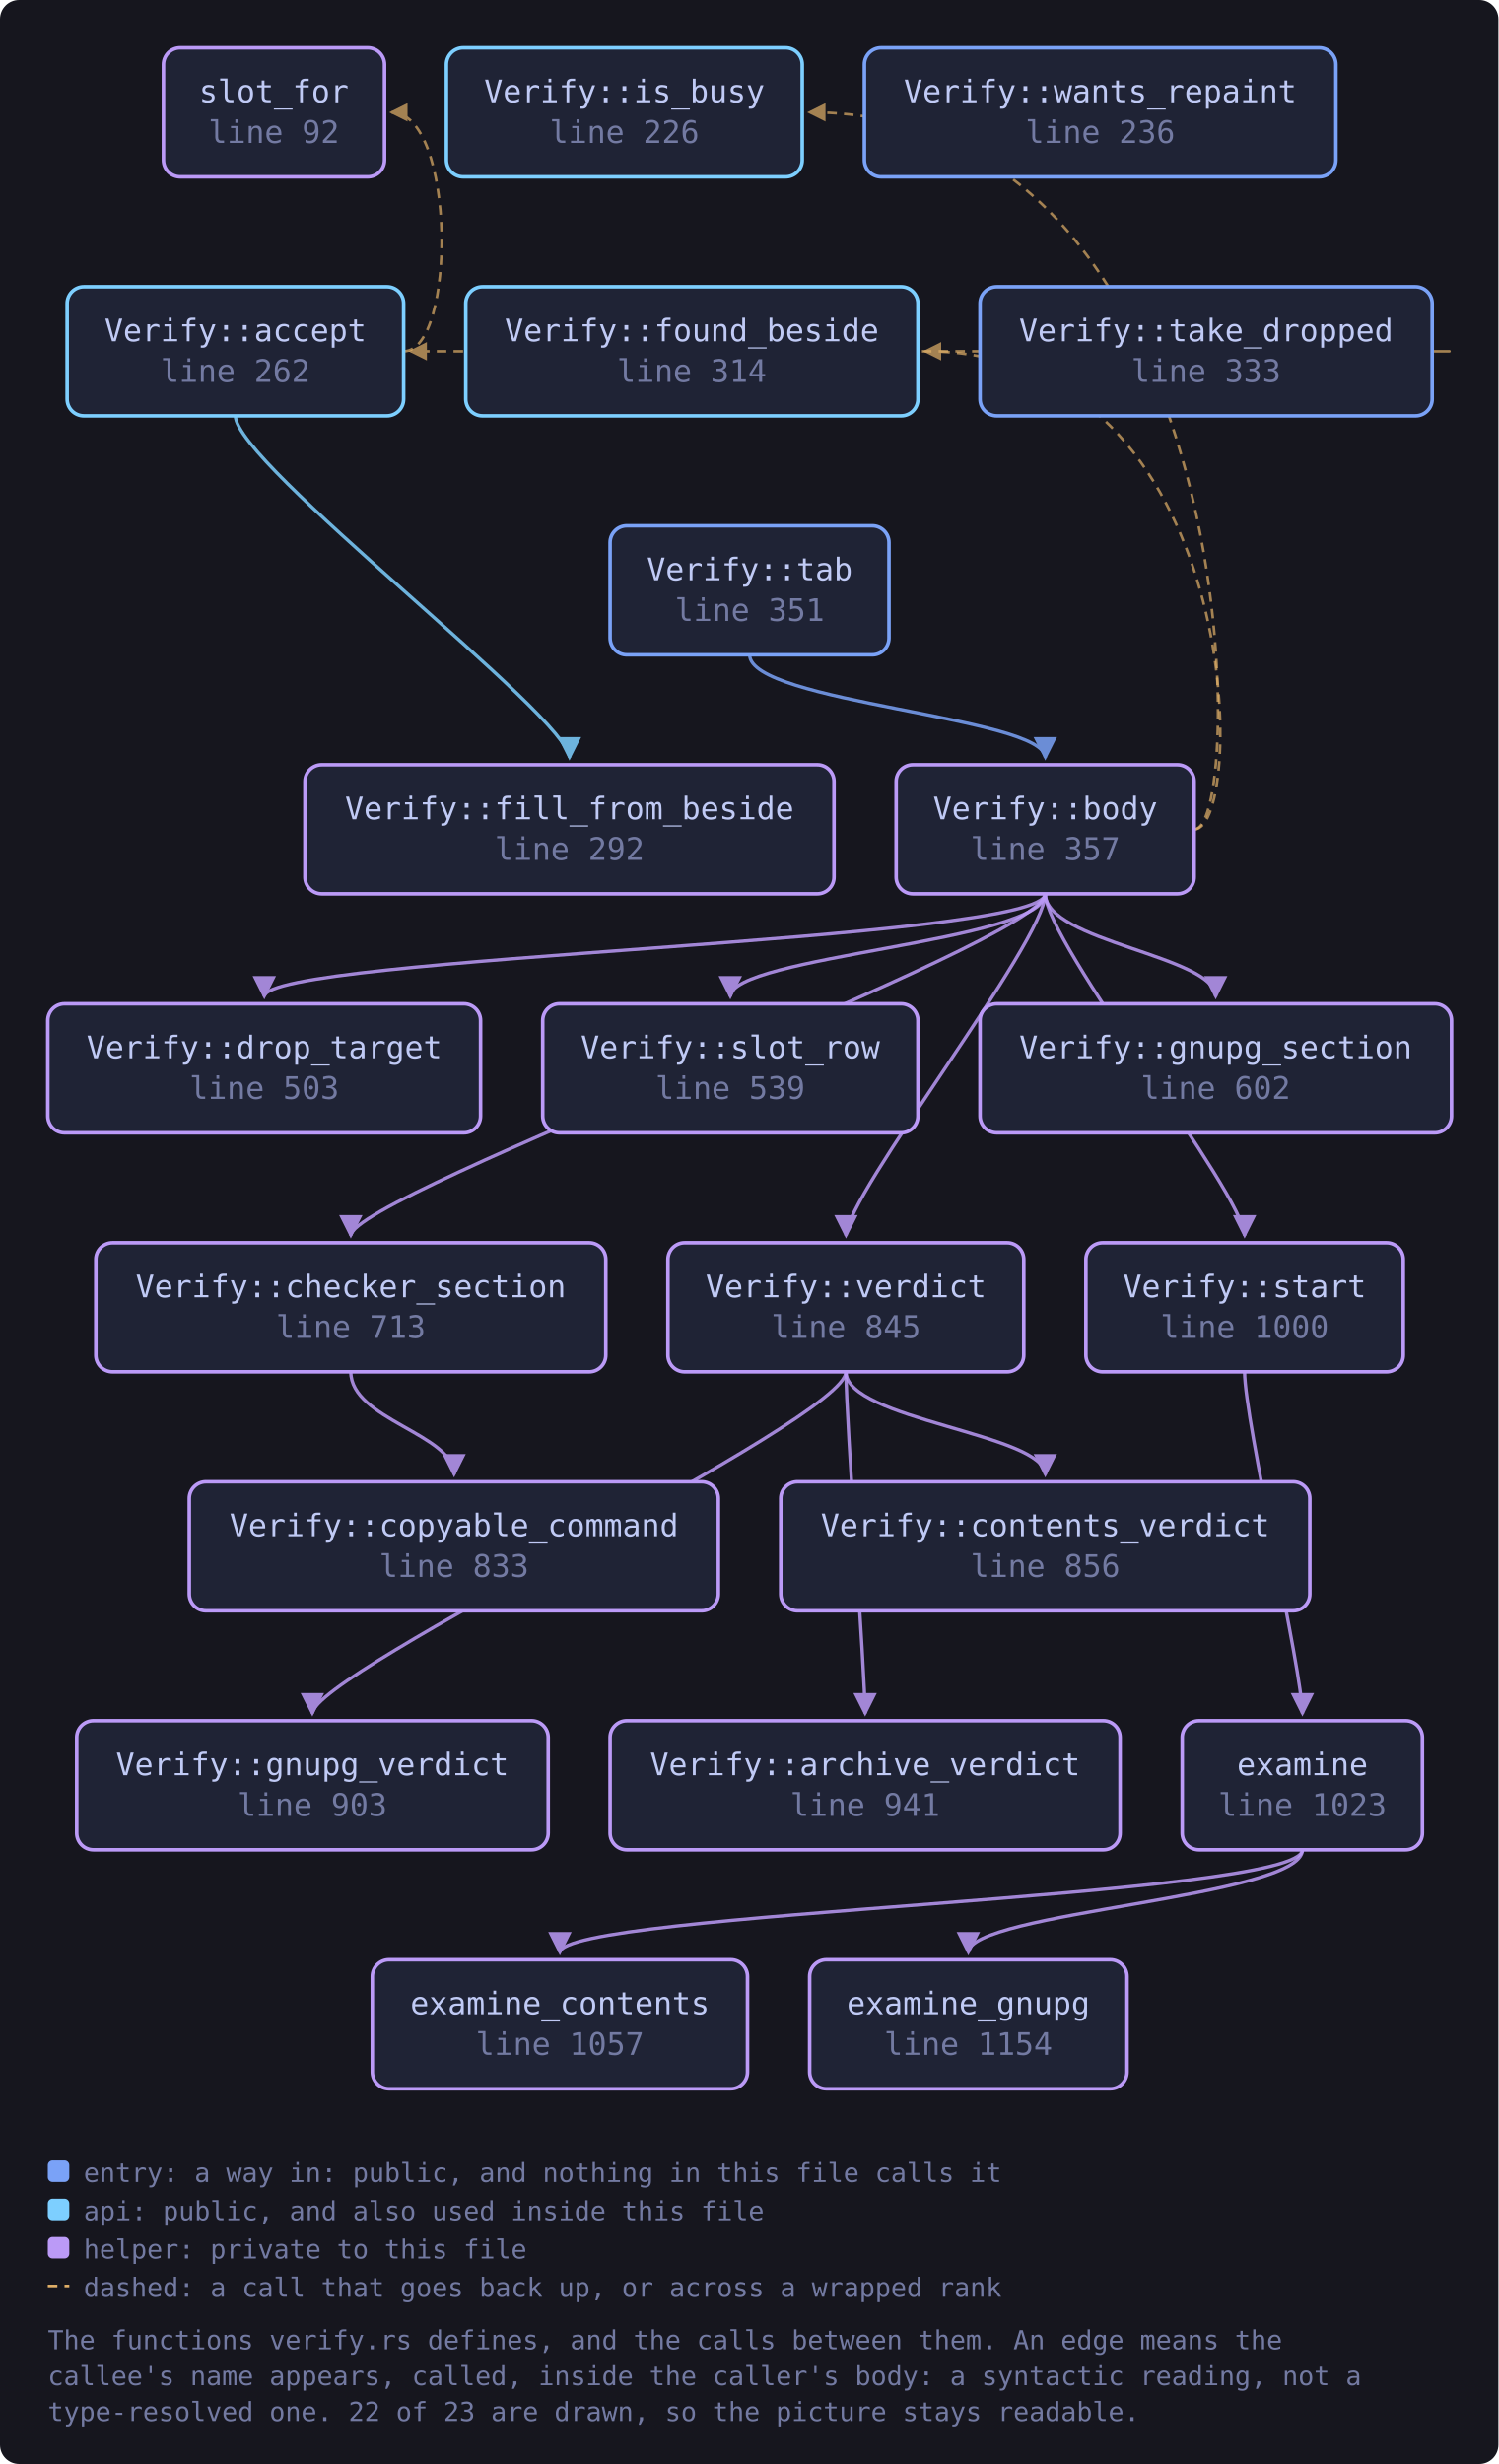
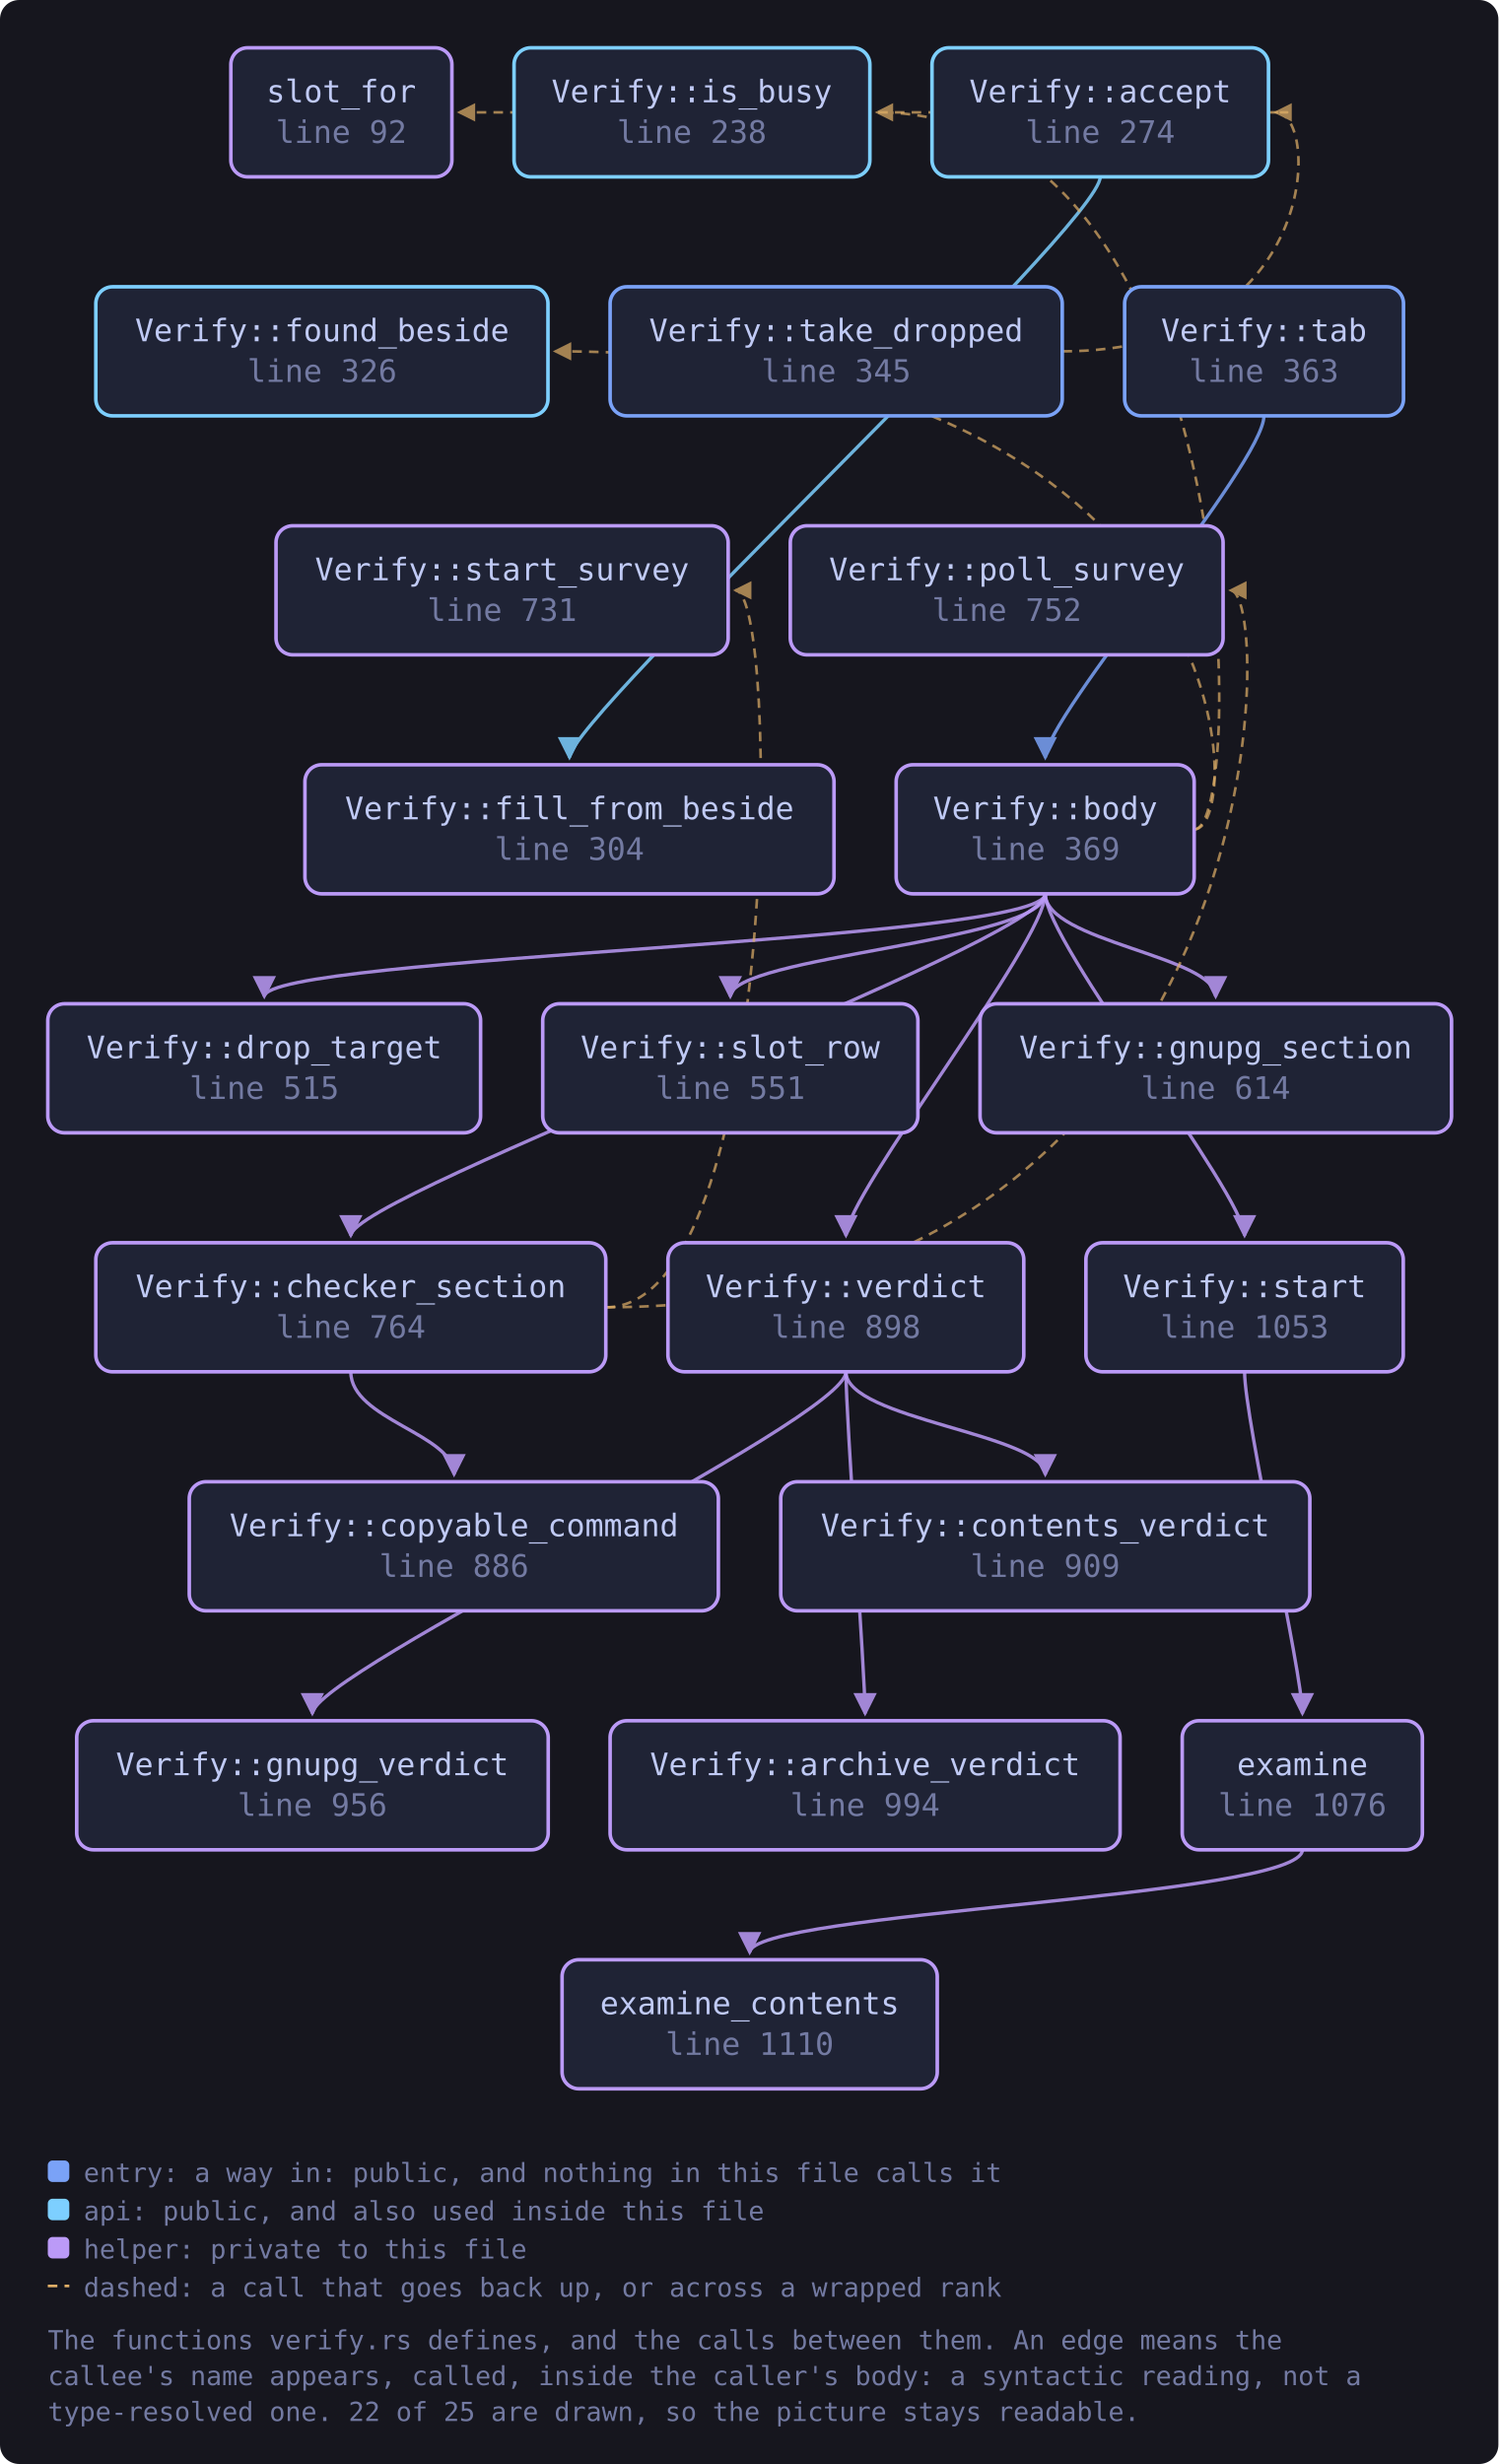
<svg xmlns="http://www.w3.org/2000/svg" viewBox="0 0 627 1031" width="627" height="1031" style="max-width:100%;height:auto" role="img" aria-label="flowchart">
  <defs>
    <marker id="a-muted" viewBox="0 0 8 8" refX="7" refY="4" markerWidth="7" markerHeight="7" orient="auto-start-reverse">
      <path d="M0 0 L8 4 L0 8 z" fill="var(--muted, #737aa2)" />
    </marker>
    <marker id="a-warn" viewBox="0 0 8 8" refX="7" refY="4" markerWidth="7" markerHeight="7" orient="auto-start-reverse">
      <path d="M0 0 L8 4 L0 8 z" fill="var(--warn, #e0af68)" />
    </marker>
    <marker id="a-accent" viewBox="0 0 8 8" refX="7" refY="4" markerWidth="7" markerHeight="7" orient="auto-start-reverse">
      <path d="M0 0 L8 4 L0 8 z" fill="var(--accent, #7aa2f7)" />
    </marker>
    <marker id="a-cyan" viewBox="0 0 8 8" refX="7" refY="4" markerWidth="7" markerHeight="7" orient="auto-start-reverse">
      <path d="M0 0 L8 4 L0 8 z" fill="var(--cyan, #7dcfff)" />
    </marker>
    <marker id="a-accent-2" viewBox="0 0 8 8" refX="7" refY="4" markerWidth="7" markerHeight="7" orient="auto-start-reverse">
      <path d="M0 0 L8 4 L0 8 z" fill="var(--accent-2, #bb9af7)" />
    </marker>
  </defs>
  <rect x="0" y="0" width="627" height="1031" fill="var(--bg-inset, #16161e)" rx="8" />
-   <path d="M98.5 174.0 C 98.5 194.0, 238.3 300.0, 238.3 317.0" fill="none" stroke="var(--cyan, #7dcfff)" stroke-width="1.4" opacity="0.85" marker-end="url(#a-cyan)" />
-   <path d="M168.9 147.0 C 190.9 147.0, 190.9 47.0, 163.8 47.0" fill="none" stroke="var(--warn, #e0af68)" stroke-width="1.1" opacity="0.7" stroke-dasharray="4 3" marker-end="url(#a-warn)" />
+   <path d="M460.4 74.0 C 460.4 94.0, 238.3 300.0, 238.3 317.0" fill="none" stroke="var(--cyan, #7dcfff)" stroke-width="1.4" opacity="0.85" marker-end="url(#a-cyan)" />
+   <path d="M530.8 47.0 C 552.8 47.0, 552.8 47.0, 192.1 47.0" fill="none" stroke="var(--warn, #e0af68)" stroke-width="1.1" opacity="0.7" stroke-dasharray="4 3" marker-end="url(#a-warn)" />
  <path d="M437.4 374.0 C 437.4 394.0, 146.8 500.0, 146.8 517.0" fill="none" stroke="var(--accent-2, #bb9af7)" stroke-width="1.4" opacity="0.85" marker-end="url(#a-accent-2)" />
  <path d="M437.4 374.0 C 437.4 394.0, 110.6 400.0, 110.6 417.0" fill="none" stroke="var(--accent-2, #bb9af7)" stroke-width="1.4" opacity="0.85" marker-end="url(#a-accent-2)" />
-   <path d="M499.8 347.0 C 521.8 347.0, 521.8 147.0, 387.1 147.0" fill="none" stroke="var(--warn, #e0af68)" stroke-width="1.1" opacity="0.7" stroke-dasharray="4 3" marker-end="url(#a-warn)" />
+   <path d="M499.8 347.0 C 521.8 347.0, 521.8 147.0, 232.3 147.0" fill="none" stroke="var(--warn, #e0af68)" stroke-width="1.1" opacity="0.7" stroke-dasharray="4 3" marker-end="url(#a-warn)" />
  <path d="M437.4 374.0 C 437.4 394.0, 508.7 400.0, 508.7 417.0" fill="none" stroke="var(--accent-2, #bb9af7)" stroke-width="1.4" opacity="0.85" marker-end="url(#a-accent-2)" />
-   <path d="M499.8 347.0 C 521.8 347.0, 521.8 47.0, 338.7 47.0" fill="none" stroke="var(--warn, #e0af68)" stroke-width="1.1" opacity="0.7" stroke-dasharray="4 3" marker-end="url(#a-warn)" />
+   <path d="M499.8 347.0 C 521.8 347.0, 521.8 47.0, 367.0 47.0" fill="none" stroke="var(--warn, #e0af68)" stroke-width="1.1" opacity="0.7" stroke-dasharray="4 3" marker-end="url(#a-warn)" />
  <path d="M437.4 374.0 C 437.4 394.0, 305.6 400.0, 305.6 417.0" fill="none" stroke="var(--accent-2, #bb9af7)" stroke-width="1.4" opacity="0.85" marker-end="url(#a-accent-2)" />
  <path d="M437.4 374.0 C 437.4 394.0, 520.8 500.0, 520.8 517.0" fill="none" stroke="var(--accent-2, #bb9af7)" stroke-width="1.4" opacity="0.85" marker-end="url(#a-accent-2)" />
  <path d="M437.4 374.0 C 437.4 394.0, 354.0 500.0, 354.0 517.0" fill="none" stroke="var(--accent-2, #bb9af7)" stroke-width="1.4" opacity="0.85" marker-end="url(#a-accent-2)" />
  <path d="M146.8 574.0 C 146.8 594.0, 190.0 600.0, 190.0 617.0" fill="none" stroke="var(--accent-2, #bb9af7)" stroke-width="1.4" opacity="0.85" marker-end="url(#a-accent-2)" />
-   <path d="M545.0 774.0 C 545.0 794.0, 234.3 800.0, 234.3 817.0" fill="none" stroke="var(--accent-2, #bb9af7)" stroke-width="1.4" opacity="0.85" marker-end="url(#a-accent-2)" />
-   <path d="M545.0 774.0 C 545.0 794.0, 405.2 800.0, 405.2 817.0" fill="none" stroke="var(--accent-2, #bb9af7)" stroke-width="1.4" opacity="0.85" marker-end="url(#a-accent-2)" />
+   <path d="M253.5 547.0 C 533.9 547.0, 533.9 247.0, 514.9 247.0" fill="none" stroke="var(--warn, #e0af68)" stroke-width="1.1" opacity="0.7" stroke-dasharray="4 3" marker-end="url(#a-warn)" />
+   <path d="M253.5 547.0 C 326.7 547.0, 326.7 247.0, 307.7 247.0" fill="none" stroke="var(--warn, #e0af68)" stroke-width="1.1" opacity="0.7" stroke-dasharray="4 3" marker-end="url(#a-warn)" />
+   <path d="M545.0 774.0 C 545.0 794.0, 313.7 800.0, 313.7 817.0" fill="none" stroke="var(--accent-2, #bb9af7)" stroke-width="1.4" opacity="0.85" marker-end="url(#a-accent-2)" />
  <path d="M520.8 574.0 C 520.8 594.0, 545.0 700.0, 545.0 717.0" fill="none" stroke="var(--accent-2, #bb9af7)" stroke-width="1.4" opacity="0.85" marker-end="url(#a-accent-2)" />
-   <path d="M313.7 274.0 C 313.7 294.0, 437.4 300.0, 437.4 317.0" fill="none" stroke="var(--accent, #7aa2f7)" stroke-width="1.4" opacity="0.85" marker-end="url(#a-accent)" />
-   <path d="M599.3 147.0 C 621.3 147.0, 621.3 147.0, 171.9 147.0" fill="none" stroke="var(--warn, #e0af68)" stroke-width="1.1" opacity="0.7" stroke-dasharray="4 3" marker-end="url(#a-warn)" />
+   <path d="M528.9 174.0 C 528.9 194.0, 437.4 300.0, 437.4 317.0" fill="none" stroke="var(--accent, #7aa2f7)" stroke-width="1.4" opacity="0.85" marker-end="url(#a-accent)" />
+   <path d="M444.6 147.0 C 552.8 147.0, 552.8 47.0, 533.8 47.0" fill="none" stroke="var(--warn, #e0af68)" stroke-width="1.1" opacity="0.7" stroke-dasharray="4 3" marker-end="url(#a-warn)" />
  <path d="M354.0 574.0 C 354.0 594.0, 362.0 700.0, 362.0 717.0" fill="none" stroke="var(--accent-2, #bb9af7)" stroke-width="1.4" opacity="0.85" marker-end="url(#a-accent-2)" />
  <path d="M354.0 574.0 C 354.0 594.0, 437.4 600.0, 437.4 617.0" fill="none" stroke="var(--accent-2, #bb9af7)" stroke-width="1.4" opacity="0.85" marker-end="url(#a-accent-2)" />
  <path d="M354.0 574.0 C 354.0 594.0, 130.7 700.0, 130.7 717.0" fill="none" stroke="var(--accent-2, #bb9af7)" stroke-width="1.4" opacity="0.85" marker-end="url(#a-accent-2)" />
  <a href="https://github.com/tilas01/veilvoice/blob/main/crates/veilvoice-gui/src/verify.rs#L92" target="_blank" rel="noopener noreferrer">
-     <rect x="68.4" y="20.0" width="92.5" height="54.0" rx="7" fill="var(--bg-soft, #1f2335)" stroke="var(--accent-2, #bb9af7)" stroke-width="1.5" />
-     <text x="114.6" y="42.8" font-family="ui-monospace, SFMono-Regular, Menlo, Consolas, monospace" font-size="13" fill="var(--fg, #c0caf5)" text-anchor="middle">slot_for</text>
-     <text x="114.6" y="59.8" font-family="ui-monospace, SFMono-Regular, Menlo, Consolas, monospace" font-size="13" fill="var(--muted, #737aa2)" text-anchor="middle">line 92</text>
+     <rect x="96.6" y="20.0" width="92.5" height="54.0" rx="7" fill="var(--bg-soft, #1f2335)" stroke="var(--accent-2, #bb9af7)" stroke-width="1.5" />
+     <text x="142.8" y="42.8" font-family="ui-monospace, SFMono-Regular, Menlo, Consolas, monospace" font-size="13" fill="var(--fg, #c0caf5)" text-anchor="middle">slot_for</text>
+     <text x="142.8" y="59.8" font-family="ui-monospace, SFMono-Regular, Menlo, Consolas, monospace" font-size="13" fill="var(--muted, #737aa2)" text-anchor="middle">line 92</text>
  </a>
-   <a href="https://github.com/tilas01/veilvoice/blob/main/crates/veilvoice-gui/src/verify.rs#L226" target="_blank" rel="noopener noreferrer">
-     <rect x="186.8" y="20.0" width="148.9" height="54.0" rx="7" fill="var(--bg-soft, #1f2335)" stroke="var(--cyan, #7dcfff)" stroke-width="1.5" />
-     <text x="261.3" y="42.8" font-family="ui-monospace, SFMono-Regular, Menlo, Consolas, monospace" font-size="13" fill="var(--fg, #c0caf5)" text-anchor="middle">Verify::is_busy</text>
-     <text x="261.3" y="59.8" font-family="ui-monospace, SFMono-Regular, Menlo, Consolas, monospace" font-size="13" fill="var(--muted, #737aa2)" text-anchor="middle">line 226</text>
+   <a href="https://github.com/tilas01/veilvoice/blob/main/crates/veilvoice-gui/src/verify.rs#L238" target="_blank" rel="noopener noreferrer">
+     <rect x="215.1" y="20.0" width="148.9" height="54.0" rx="7" fill="var(--bg-soft, #1f2335)" stroke="var(--cyan, #7dcfff)" stroke-width="1.5" />
+     <text x="289.5" y="42.8" font-family="ui-monospace, SFMono-Regular, Menlo, Consolas, monospace" font-size="13" fill="var(--fg, #c0caf5)" text-anchor="middle">Verify::is_busy</text>
+     <text x="289.5" y="59.8" font-family="ui-monospace, SFMono-Regular, Menlo, Consolas, monospace" font-size="13" fill="var(--muted, #737aa2)" text-anchor="middle">line 238</text>
  </a>
-   <a href="https://github.com/tilas01/veilvoice/blob/main/crates/veilvoice-gui/src/verify.rs#L236" target="_blank" rel="noopener noreferrer">
-     <rect x="361.7" y="20.0" width="197.3" height="54.0" rx="7" fill="var(--bg-soft, #1f2335)" stroke="var(--accent, #7aa2f7)" stroke-width="1.5" />
-     <text x="460.4" y="42.8" font-family="ui-monospace, SFMono-Regular, Menlo, Consolas, monospace" font-size="13" fill="var(--fg, #c0caf5)" text-anchor="middle">Verify::wants_repaint</text>
-     <text x="460.4" y="59.8" font-family="ui-monospace, SFMono-Regular, Menlo, Consolas, monospace" font-size="13" fill="var(--muted, #737aa2)" text-anchor="middle">line 236</text>
+   <a href="https://github.com/tilas01/veilvoice/blob/main/crates/veilvoice-gui/src/verify.rs#L274" target="_blank" rel="noopener noreferrer">
+     <rect x="390.0" y="20.0" width="140.8" height="54.0" rx="7" fill="var(--bg-soft, #1f2335)" stroke="var(--cyan, #7dcfff)" stroke-width="1.5" />
+     <text x="460.4" y="42.8" font-family="ui-monospace, SFMono-Regular, Menlo, Consolas, monospace" font-size="13" fill="var(--fg, #c0caf5)" text-anchor="middle">Verify::accept</text>
+     <text x="460.4" y="59.8" font-family="ui-monospace, SFMono-Regular, Menlo, Consolas, monospace" font-size="13" fill="var(--muted, #737aa2)" text-anchor="middle">line 274</text>
  </a>
-   <a href="https://github.com/tilas01/veilvoice/blob/main/crates/veilvoice-gui/src/verify.rs#L262" target="_blank" rel="noopener noreferrer">
-     <rect x="28.1" y="120.0" width="140.8" height="54.0" rx="7" fill="var(--bg-soft, #1f2335)" stroke="var(--cyan, #7dcfff)" stroke-width="1.5" />
-     <text x="98.5" y="142.8" font-family="ui-monospace, SFMono-Regular, Menlo, Consolas, monospace" font-size="13" fill="var(--fg, #c0caf5)" text-anchor="middle">Verify::accept</text>
-     <text x="98.5" y="159.8" font-family="ui-monospace, SFMono-Regular, Menlo, Consolas, monospace" font-size="13" fill="var(--muted, #737aa2)" text-anchor="middle">line 262</text>
-   </a>
-   <a href="https://github.com/tilas01/veilvoice/blob/main/crates/veilvoice-gui/src/verify.rs#L292" target="_blank" rel="noopener noreferrer">
+   <a href="https://github.com/tilas01/veilvoice/blob/main/crates/veilvoice-gui/src/verify.rs#L304" target="_blank" rel="noopener noreferrer">
    <rect x="127.6" y="320.0" width="221.4" height="54.0" rx="7" fill="var(--bg-soft, #1f2335)" stroke="var(--accent-2, #bb9af7)" stroke-width="1.5" />
    <text x="238.3" y="342.8" font-family="ui-monospace, SFMono-Regular, Menlo, Consolas, monospace" font-size="13" fill="var(--fg, #c0caf5)" text-anchor="middle">Verify::fill_from_beside</text>
-     <text x="238.3" y="359.8" font-family="ui-monospace, SFMono-Regular, Menlo, Consolas, monospace" font-size="13" fill="var(--muted, #737aa2)" text-anchor="middle">line 292</text>
+     <text x="238.3" y="359.8" font-family="ui-monospace, SFMono-Regular, Menlo, Consolas, monospace" font-size="13" fill="var(--muted, #737aa2)" text-anchor="middle">line 304</text>
  </a>
-   <a href="https://github.com/tilas01/veilvoice/blob/main/crates/veilvoice-gui/src/verify.rs#L314" target="_blank" rel="noopener noreferrer">
-     <rect x="194.9" y="120.0" width="189.2" height="54.0" rx="7" fill="var(--bg-soft, #1f2335)" stroke="var(--cyan, #7dcfff)" stroke-width="1.5" />
-     <text x="289.5" y="142.8" font-family="ui-monospace, SFMono-Regular, Menlo, Consolas, monospace" font-size="13" fill="var(--fg, #c0caf5)" text-anchor="middle">Verify::found_beside</text>
-     <text x="289.5" y="159.8" font-family="ui-monospace, SFMono-Regular, Menlo, Consolas, monospace" font-size="13" fill="var(--muted, #737aa2)" text-anchor="middle">line 314</text>
+   <a href="https://github.com/tilas01/veilvoice/blob/main/crates/veilvoice-gui/src/verify.rs#L326" target="_blank" rel="noopener noreferrer">
+     <rect x="40.1" y="120.0" width="189.2" height="54.0" rx="7" fill="var(--bg-soft, #1f2335)" stroke="var(--cyan, #7dcfff)" stroke-width="1.5" />
+     <text x="134.8" y="142.8" font-family="ui-monospace, SFMono-Regular, Menlo, Consolas, monospace" font-size="13" fill="var(--fg, #c0caf5)" text-anchor="middle">Verify::found_beside</text>
+     <text x="134.8" y="159.8" font-family="ui-monospace, SFMono-Regular, Menlo, Consolas, monospace" font-size="13" fill="var(--muted, #737aa2)" text-anchor="middle">line 326</text>
  </a>
-   <a href="https://github.com/tilas01/veilvoice/blob/main/crates/veilvoice-gui/src/verify.rs#L333" target="_blank" rel="noopener noreferrer">
-     <rect x="410.1" y="120.0" width="189.2" height="54.0" rx="7" fill="var(--bg-soft, #1f2335)" stroke="var(--accent, #7aa2f7)" stroke-width="1.5" />
-     <text x="504.7" y="142.8" font-family="ui-monospace, SFMono-Regular, Menlo, Consolas, monospace" font-size="13" fill="var(--fg, #c0caf5)" text-anchor="middle">Verify::take_dropped</text>
-     <text x="504.7" y="159.8" font-family="ui-monospace, SFMono-Regular, Menlo, Consolas, monospace" font-size="13" fill="var(--muted, #737aa2)" text-anchor="middle">line 333</text>
+   <a href="https://github.com/tilas01/veilvoice/blob/main/crates/veilvoice-gui/src/verify.rs#L345" target="_blank" rel="noopener noreferrer">
+     <rect x="255.3" y="120.0" width="189.2" height="54.0" rx="7" fill="var(--bg-soft, #1f2335)" stroke="var(--accent, #7aa2f7)" stroke-width="1.5" />
+     <text x="349.9" y="142.8" font-family="ui-monospace, SFMono-Regular, Menlo, Consolas, monospace" font-size="13" fill="var(--fg, #c0caf5)" text-anchor="middle">Verify::take_dropped</text>
+     <text x="349.9" y="159.8" font-family="ui-monospace, SFMono-Regular, Menlo, Consolas, monospace" font-size="13" fill="var(--muted, #737aa2)" text-anchor="middle">line 345</text>
  </a>
-   <a href="https://github.com/tilas01/veilvoice/blob/main/crates/veilvoice-gui/src/verify.rs#L351" target="_blank" rel="noopener noreferrer">
-     <rect x="255.3" y="220.0" width="116.7" height="54.0" rx="7" fill="var(--bg-soft, #1f2335)" stroke="var(--accent, #7aa2f7)" stroke-width="1.5" />
-     <text x="313.7" y="242.8" font-family="ui-monospace, SFMono-Regular, Menlo, Consolas, monospace" font-size="13" fill="var(--fg, #c0caf5)" text-anchor="middle">Verify::tab</text>
-     <text x="313.7" y="259.8" font-family="ui-monospace, SFMono-Regular, Menlo, Consolas, monospace" font-size="13" fill="var(--muted, #737aa2)" text-anchor="middle">line 351</text>
+   <a href="https://github.com/tilas01/veilvoice/blob/main/crates/veilvoice-gui/src/verify.rs#L363" target="_blank" rel="noopener noreferrer">
+     <rect x="470.6" y="120.0" width="116.7" height="54.0" rx="7" fill="var(--bg-soft, #1f2335)" stroke="var(--accent, #7aa2f7)" stroke-width="1.5" />
+     <text x="528.9" y="142.8" font-family="ui-monospace, SFMono-Regular, Menlo, Consolas, monospace" font-size="13" fill="var(--fg, #c0caf5)" text-anchor="middle">Verify::tab</text>
+     <text x="528.9" y="159.8" font-family="ui-monospace, SFMono-Regular, Menlo, Consolas, monospace" font-size="13" fill="var(--muted, #737aa2)" text-anchor="middle">line 363</text>
  </a>
-   <a href="https://github.com/tilas01/veilvoice/blob/main/crates/veilvoice-gui/src/verify.rs#L357" target="_blank" rel="noopener noreferrer">
+   <a href="https://github.com/tilas01/veilvoice/blob/main/crates/veilvoice-gui/src/verify.rs#L369" target="_blank" rel="noopener noreferrer">
    <rect x="375.0" y="320.0" width="124.7" height="54.0" rx="7" fill="var(--bg-soft, #1f2335)" stroke="var(--accent-2, #bb9af7)" stroke-width="1.5" />
    <text x="437.4" y="342.8" font-family="ui-monospace, SFMono-Regular, Menlo, Consolas, monospace" font-size="13" fill="var(--fg, #c0caf5)" text-anchor="middle">Verify::body</text>
-     <text x="437.4" y="359.8" font-family="ui-monospace, SFMono-Regular, Menlo, Consolas, monospace" font-size="13" fill="var(--muted, #737aa2)" text-anchor="middle">line 357</text>
+     <text x="437.4" y="359.8" font-family="ui-monospace, SFMono-Regular, Menlo, Consolas, monospace" font-size="13" fill="var(--muted, #737aa2)" text-anchor="middle">line 369</text>
  </a>
-   <a href="https://github.com/tilas01/veilvoice/blob/main/crates/veilvoice-gui/src/verify.rs#L503" target="_blank" rel="noopener noreferrer">
+   <a href="https://github.com/tilas01/veilvoice/blob/main/crates/veilvoice-gui/src/verify.rs#L515" target="_blank" rel="noopener noreferrer">
    <rect x="20.0" y="420.0" width="181.1" height="54.0" rx="7" fill="var(--bg-soft, #1f2335)" stroke="var(--accent-2, #bb9af7)" stroke-width="1.5" />
    <text x="110.6" y="442.8" font-family="ui-monospace, SFMono-Regular, Menlo, Consolas, monospace" font-size="13" fill="var(--fg, #c0caf5)" text-anchor="middle">Verify::drop_target</text>
-     <text x="110.6" y="459.8" font-family="ui-monospace, SFMono-Regular, Menlo, Consolas, monospace" font-size="13" fill="var(--muted, #737aa2)" text-anchor="middle">line 503</text>
+     <text x="110.6" y="459.8" font-family="ui-monospace, SFMono-Regular, Menlo, Consolas, monospace" font-size="13" fill="var(--muted, #737aa2)" text-anchor="middle">line 515</text>
  </a>
-   <a href="https://github.com/tilas01/veilvoice/blob/main/crates/veilvoice-gui/src/verify.rs#L539" target="_blank" rel="noopener noreferrer">
+   <a href="https://github.com/tilas01/veilvoice/blob/main/crates/veilvoice-gui/src/verify.rs#L551" target="_blank" rel="noopener noreferrer">
    <rect x="227.1" y="420.0" width="157.0" height="54.0" rx="7" fill="var(--bg-soft, #1f2335)" stroke="var(--accent-2, #bb9af7)" stroke-width="1.5" />
    <text x="305.6" y="442.8" font-family="ui-monospace, SFMono-Regular, Menlo, Consolas, monospace" font-size="13" fill="var(--fg, #c0caf5)" text-anchor="middle">Verify::slot_row</text>
-     <text x="305.6" y="459.8" font-family="ui-monospace, SFMono-Regular, Menlo, Consolas, monospace" font-size="13" fill="var(--muted, #737aa2)" text-anchor="middle">line 539</text>
+     <text x="305.6" y="459.8" font-family="ui-monospace, SFMono-Regular, Menlo, Consolas, monospace" font-size="13" fill="var(--muted, #737aa2)" text-anchor="middle">line 551</text>
  </a>
-   <a href="https://github.com/tilas01/veilvoice/blob/main/crates/veilvoice-gui/src/verify.rs#L602" target="_blank" rel="noopener noreferrer">
+   <a href="https://github.com/tilas01/veilvoice/blob/main/crates/veilvoice-gui/src/verify.rs#L614" target="_blank" rel="noopener noreferrer">
    <rect x="410.1" y="420.0" width="197.3" height="54.0" rx="7" fill="var(--bg-soft, #1f2335)" stroke="var(--accent-2, #bb9af7)" stroke-width="1.5" />
    <text x="508.7" y="442.8" font-family="ui-monospace, SFMono-Regular, Menlo, Consolas, monospace" font-size="13" fill="var(--fg, #c0caf5)" text-anchor="middle">Verify::gnupg_section</text>
-     <text x="508.7" y="459.8" font-family="ui-monospace, SFMono-Regular, Menlo, Consolas, monospace" font-size="13" fill="var(--muted, #737aa2)" text-anchor="middle">line 602</text>
+     <text x="508.7" y="459.8" font-family="ui-monospace, SFMono-Regular, Menlo, Consolas, monospace" font-size="13" fill="var(--muted, #737aa2)" text-anchor="middle">line 614</text>
  </a>
-   <a href="https://github.com/tilas01/veilvoice/blob/main/crates/veilvoice-gui/src/verify.rs#L713" target="_blank" rel="noopener noreferrer">
+   <a href="https://github.com/tilas01/veilvoice/blob/main/crates/veilvoice-gui/src/verify.rs#L731" target="_blank" rel="noopener noreferrer">
+     <rect x="115.5" y="220.0" width="189.2" height="54.0" rx="7" fill="var(--bg-soft, #1f2335)" stroke="var(--accent-2, #bb9af7)" stroke-width="1.5" />
+     <text x="210.1" y="242.8" font-family="ui-monospace, SFMono-Regular, Menlo, Consolas, monospace" font-size="13" fill="var(--fg, #c0caf5)" text-anchor="middle">Verify::start_survey</text>
+     <text x="210.1" y="259.8" font-family="ui-monospace, SFMono-Regular, Menlo, Consolas, monospace" font-size="13" fill="var(--muted, #737aa2)" text-anchor="middle">line 731</text>
+   </a>
+   <a href="https://github.com/tilas01/veilvoice/blob/main/crates/veilvoice-gui/src/verify.rs#L752" target="_blank" rel="noopener noreferrer">
+     <rect x="330.7" y="220.0" width="181.1" height="54.0" rx="7" fill="var(--bg-soft, #1f2335)" stroke="var(--accent-2, #bb9af7)" stroke-width="1.5" />
+     <text x="421.3" y="242.8" font-family="ui-monospace, SFMono-Regular, Menlo, Consolas, monospace" font-size="13" fill="var(--fg, #c0caf5)" text-anchor="middle">Verify::poll_survey</text>
+     <text x="421.3" y="259.8" font-family="ui-monospace, SFMono-Regular, Menlo, Consolas, monospace" font-size="13" fill="var(--muted, #737aa2)" text-anchor="middle">line 752</text>
+   </a>
+   <a href="https://github.com/tilas01/veilvoice/blob/main/crates/veilvoice-gui/src/verify.rs#L764" target="_blank" rel="noopener noreferrer">
    <rect x="40.1" y="520.0" width="213.4" height="54.0" rx="7" fill="var(--bg-soft, #1f2335)" stroke="var(--accent-2, #bb9af7)" stroke-width="1.5" />
    <text x="146.8" y="542.8" font-family="ui-monospace, SFMono-Regular, Menlo, Consolas, monospace" font-size="13" fill="var(--fg, #c0caf5)" text-anchor="middle">Verify::checker_section</text>
-     <text x="146.8" y="559.8" font-family="ui-monospace, SFMono-Regular, Menlo, Consolas, monospace" font-size="13" fill="var(--muted, #737aa2)" text-anchor="middle">line 713</text>
+     <text x="146.8" y="559.8" font-family="ui-monospace, SFMono-Regular, Menlo, Consolas, monospace" font-size="13" fill="var(--muted, #737aa2)" text-anchor="middle">line 764</text>
  </a>
-   <a href="https://github.com/tilas01/veilvoice/blob/main/crates/veilvoice-gui/src/verify.rs#L833" target="_blank" rel="noopener noreferrer">
+   <a href="https://github.com/tilas01/veilvoice/blob/main/crates/veilvoice-gui/src/verify.rs#L886" target="_blank" rel="noopener noreferrer">
    <rect x="79.2" y="620.0" width="221.4" height="54.0" rx="7" fill="var(--bg-soft, #1f2335)" stroke="var(--accent-2, #bb9af7)" stroke-width="1.5" />
    <text x="190.0" y="642.8" font-family="ui-monospace, SFMono-Regular, Menlo, Consolas, monospace" font-size="13" fill="var(--fg, #c0caf5)" text-anchor="middle">Verify::copyable_command</text>
-     <text x="190.0" y="659.8" font-family="ui-monospace, SFMono-Regular, Menlo, Consolas, monospace" font-size="13" fill="var(--muted, #737aa2)" text-anchor="middle">line 833</text>
+     <text x="190.0" y="659.8" font-family="ui-monospace, SFMono-Regular, Menlo, Consolas, monospace" font-size="13" fill="var(--muted, #737aa2)" text-anchor="middle">line 886</text>
  </a>
-   <a href="https://github.com/tilas01/veilvoice/blob/main/crates/veilvoice-gui/src/verify.rs#L845" target="_blank" rel="noopener noreferrer">
+   <a href="https://github.com/tilas01/veilvoice/blob/main/crates/veilvoice-gui/src/verify.rs#L898" target="_blank" rel="noopener noreferrer">
    <rect x="279.5" y="520.0" width="148.9" height="54.0" rx="7" fill="var(--bg-soft, #1f2335)" stroke="var(--accent-2, #bb9af7)" stroke-width="1.5" />
    <text x="354.0" y="542.8" font-family="ui-monospace, SFMono-Regular, Menlo, Consolas, monospace" font-size="13" fill="var(--fg, #c0caf5)" text-anchor="middle">Verify::verdict</text>
-     <text x="354.0" y="559.8" font-family="ui-monospace, SFMono-Regular, Menlo, Consolas, monospace" font-size="13" fill="var(--muted, #737aa2)" text-anchor="middle">line 845</text>
+     <text x="354.0" y="559.8" font-family="ui-monospace, SFMono-Regular, Menlo, Consolas, monospace" font-size="13" fill="var(--muted, #737aa2)" text-anchor="middle">line 898</text>
  </a>
-   <a href="https://github.com/tilas01/veilvoice/blob/main/crates/veilvoice-gui/src/verify.rs#L856" target="_blank" rel="noopener noreferrer">
+   <a href="https://github.com/tilas01/veilvoice/blob/main/crates/veilvoice-gui/src/verify.rs#L909" target="_blank" rel="noopener noreferrer">
    <rect x="326.7" y="620.0" width="221.4" height="54.0" rx="7" fill="var(--bg-soft, #1f2335)" stroke="var(--accent-2, #bb9af7)" stroke-width="1.5" />
    <text x="437.4" y="642.8" font-family="ui-monospace, SFMono-Regular, Menlo, Consolas, monospace" font-size="13" fill="var(--fg, #c0caf5)" text-anchor="middle">Verify::contents_verdict</text>
-     <text x="437.4" y="659.8" font-family="ui-monospace, SFMono-Regular, Menlo, Consolas, monospace" font-size="13" fill="var(--muted, #737aa2)" text-anchor="middle">line 856</text>
+     <text x="437.4" y="659.8" font-family="ui-monospace, SFMono-Regular, Menlo, Consolas, monospace" font-size="13" fill="var(--muted, #737aa2)" text-anchor="middle">line 909</text>
  </a>
-   <a href="https://github.com/tilas01/veilvoice/blob/main/crates/veilvoice-gui/src/verify.rs#L903" target="_blank" rel="noopener noreferrer">
+   <a href="https://github.com/tilas01/veilvoice/blob/main/crates/veilvoice-gui/src/verify.rs#L956" target="_blank" rel="noopener noreferrer">
    <rect x="32.1" y="720.0" width="197.3" height="54.0" rx="7" fill="var(--bg-soft, #1f2335)" stroke="var(--accent-2, #bb9af7)" stroke-width="1.5" />
    <text x="130.7" y="742.8" font-family="ui-monospace, SFMono-Regular, Menlo, Consolas, monospace" font-size="13" fill="var(--fg, #c0caf5)" text-anchor="middle">Verify::gnupg_verdict</text>
-     <text x="130.7" y="759.8" font-family="ui-monospace, SFMono-Regular, Menlo, Consolas, monospace" font-size="13" fill="var(--muted, #737aa2)" text-anchor="middle">line 903</text>
+     <text x="130.7" y="759.8" font-family="ui-monospace, SFMono-Regular, Menlo, Consolas, monospace" font-size="13" fill="var(--muted, #737aa2)" text-anchor="middle">line 956</text>
  </a>
-   <a href="https://github.com/tilas01/veilvoice/blob/main/crates/veilvoice-gui/src/verify.rs#L941" target="_blank" rel="noopener noreferrer">
+   <a href="https://github.com/tilas01/veilvoice/blob/main/crates/veilvoice-gui/src/verify.rs#L994" target="_blank" rel="noopener noreferrer">
    <rect x="255.3" y="720.0" width="213.4" height="54.0" rx="7" fill="var(--bg-soft, #1f2335)" stroke="var(--accent-2, #bb9af7)" stroke-width="1.5" />
    <text x="362.0" y="742.8" font-family="ui-monospace, SFMono-Regular, Menlo, Consolas, monospace" font-size="13" fill="var(--fg, #c0caf5)" text-anchor="middle">Verify::archive_verdict</text>
-     <text x="362.0" y="759.8" font-family="ui-monospace, SFMono-Regular, Menlo, Consolas, monospace" font-size="13" fill="var(--muted, #737aa2)" text-anchor="middle">line 941</text>
+     <text x="362.0" y="759.8" font-family="ui-monospace, SFMono-Regular, Menlo, Consolas, monospace" font-size="13" fill="var(--muted, #737aa2)" text-anchor="middle">line 994</text>
  </a>
-   <a href="https://github.com/tilas01/veilvoice/blob/main/crates/veilvoice-gui/src/verify.rs#L1000" target="_blank" rel="noopener noreferrer">
+   <a href="https://github.com/tilas01/veilvoice/blob/main/crates/veilvoice-gui/src/verify.rs#L1053" target="_blank" rel="noopener noreferrer">
    <rect x="454.4" y="520.0" width="132.8" height="54.0" rx="7" fill="var(--bg-soft, #1f2335)" stroke="var(--accent-2, #bb9af7)" stroke-width="1.5" />
    <text x="520.8" y="542.8" font-family="ui-monospace, SFMono-Regular, Menlo, Consolas, monospace" font-size="13" fill="var(--fg, #c0caf5)" text-anchor="middle">Verify::start</text>
-     <text x="520.8" y="559.8" font-family="ui-monospace, SFMono-Regular, Menlo, Consolas, monospace" font-size="13" fill="var(--muted, #737aa2)" text-anchor="middle">line 1000</text>
+     <text x="520.8" y="559.8" font-family="ui-monospace, SFMono-Regular, Menlo, Consolas, monospace" font-size="13" fill="var(--muted, #737aa2)" text-anchor="middle">line 1053</text>
  </a>
-   <a href="https://github.com/tilas01/veilvoice/blob/main/crates/veilvoice-gui/src/verify.rs#L1023" target="_blank" rel="noopener noreferrer">
+   <a href="https://github.com/tilas01/veilvoice/blob/main/crates/veilvoice-gui/src/verify.rs#L1076" target="_blank" rel="noopener noreferrer">
    <rect x="494.7" y="720.0" width="100.5" height="54.0" rx="7" fill="var(--bg-soft, #1f2335)" stroke="var(--accent-2, #bb9af7)" stroke-width="1.5" />
    <text x="545.0" y="742.8" font-family="ui-monospace, SFMono-Regular, Menlo, Consolas, monospace" font-size="13" fill="var(--fg, #c0caf5)" text-anchor="middle">examine</text>
-     <text x="545.0" y="759.8" font-family="ui-monospace, SFMono-Regular, Menlo, Consolas, monospace" font-size="13" fill="var(--muted, #737aa2)" text-anchor="middle">line 1023</text>
+     <text x="545.0" y="759.8" font-family="ui-monospace, SFMono-Regular, Menlo, Consolas, monospace" font-size="13" fill="var(--muted, #737aa2)" text-anchor="middle">line 1076</text>
  </a>
-   <a href="https://github.com/tilas01/veilvoice/blob/main/crates/veilvoice-gui/src/verify.rs#L1057" target="_blank" rel="noopener noreferrer">
-     <rect x="155.8" y="820.0" width="157.0" height="54.0" rx="7" fill="var(--bg-soft, #1f2335)" stroke="var(--accent-2, #bb9af7)" stroke-width="1.5" />
-     <text x="234.3" y="842.8" font-family="ui-monospace, SFMono-Regular, Menlo, Consolas, monospace" font-size="13" fill="var(--fg, #c0caf5)" text-anchor="middle">examine_contents</text>
-     <text x="234.3" y="859.8" font-family="ui-monospace, SFMono-Regular, Menlo, Consolas, monospace" font-size="13" fill="var(--muted, #737aa2)" text-anchor="middle">line 1057</text>
-   </a>
-   <a href="https://github.com/tilas01/veilvoice/blob/main/crates/veilvoice-gui/src/verify.rs#L1154" target="_blank" rel="noopener noreferrer">
-     <rect x="338.8" y="820.0" width="132.8" height="54.0" rx="7" fill="var(--bg-soft, #1f2335)" stroke="var(--accent-2, #bb9af7)" stroke-width="1.5" />
-     <text x="405.2" y="842.8" font-family="ui-monospace, SFMono-Regular, Menlo, Consolas, monospace" font-size="13" fill="var(--fg, #c0caf5)" text-anchor="middle">examine_gnupg</text>
-     <text x="405.2" y="859.8" font-family="ui-monospace, SFMono-Regular, Menlo, Consolas, monospace" font-size="13" fill="var(--muted, #737aa2)" text-anchor="middle">line 1154</text>
+   <a href="https://github.com/tilas01/veilvoice/blob/main/crates/veilvoice-gui/src/verify.rs#L1110" target="_blank" rel="noopener noreferrer">
+     <rect x="235.2" y="820.0" width="157.0" height="54.0" rx="7" fill="var(--bg-soft, #1f2335)" stroke="var(--accent-2, #bb9af7)" stroke-width="1.5" />
+     <text x="313.7" y="842.8" font-family="ui-monospace, SFMono-Regular, Menlo, Consolas, monospace" font-size="13" fill="var(--fg, #c0caf5)" text-anchor="middle">examine_contents</text>
+     <text x="313.7" y="859.8" font-family="ui-monospace, SFMono-Regular, Menlo, Consolas, monospace" font-size="13" fill="var(--muted, #737aa2)" text-anchor="middle">line 1110</text>
  </a>
  <rect x="20.0" y="904.0" width="9" height="9" rx="2" fill="var(--accent, #7aa2f7)" />
  <text x="35.0" y="913.0" font-family="ui-monospace, SFMono-Regular, Menlo, Consolas, monospace" font-size="11" fill="var(--muted, #737aa2)">entry: a way in: public, and nothing in this file calls it</text>
  <rect x="20.0" y="920.0" width="9" height="9" rx="2" fill="var(--cyan, #7dcfff)" />
  <text x="35.0" y="929.0" font-family="ui-monospace, SFMono-Regular, Menlo, Consolas, monospace" font-size="11" fill="var(--muted, #737aa2)">api: public, and also used inside this file</text>
  <rect x="20.0" y="936.0" width="9" height="9" rx="2" fill="var(--accent-2, #bb9af7)" />
  <text x="35.0" y="945.0" font-family="ui-monospace, SFMono-Regular, Menlo, Consolas, monospace" font-size="11" fill="var(--muted, #737aa2)">helper: private to this file</text>
  <path d="M20.0 956.5 L29.0 956.5" stroke="var(--warn, #e0af68)" stroke-width="1.1" stroke-dasharray="4 3" />
  <text x="35.0" y="961.0" font-family="ui-monospace, SFMono-Regular, Menlo, Consolas, monospace" font-size="11" fill="var(--muted, #737aa2)">dashed: a call that goes back up, or across a wrapped rank</text>
  <text x="20.0" y="983.0" font-family="ui-monospace, SFMono-Regular, Menlo, Consolas, monospace" font-size="11" fill="var(--muted, #737aa2)">The functions verify.rs defines, and the calls between them. An edge means the</text>
  <text x="20.0" y="998.0" font-family="ui-monospace, SFMono-Regular, Menlo, Consolas, monospace" font-size="11" fill="var(--muted, #737aa2)">callee's name appears, called, inside the caller's body: a syntactic reading, not a</text>
-   <text x="20.0" y="1013.0" font-family="ui-monospace, SFMono-Regular, Menlo, Consolas, monospace" font-size="11" fill="var(--muted, #737aa2)">type-resolved one. 22 of 23 are drawn, so the picture stays readable.</text>
+   <text x="20.0" y="1013.0" font-family="ui-monospace, SFMono-Regular, Menlo, Consolas, monospace" font-size="11" fill="var(--muted, #737aa2)">type-resolved one. 22 of 25 are drawn, so the picture stays readable.</text>
</svg>
